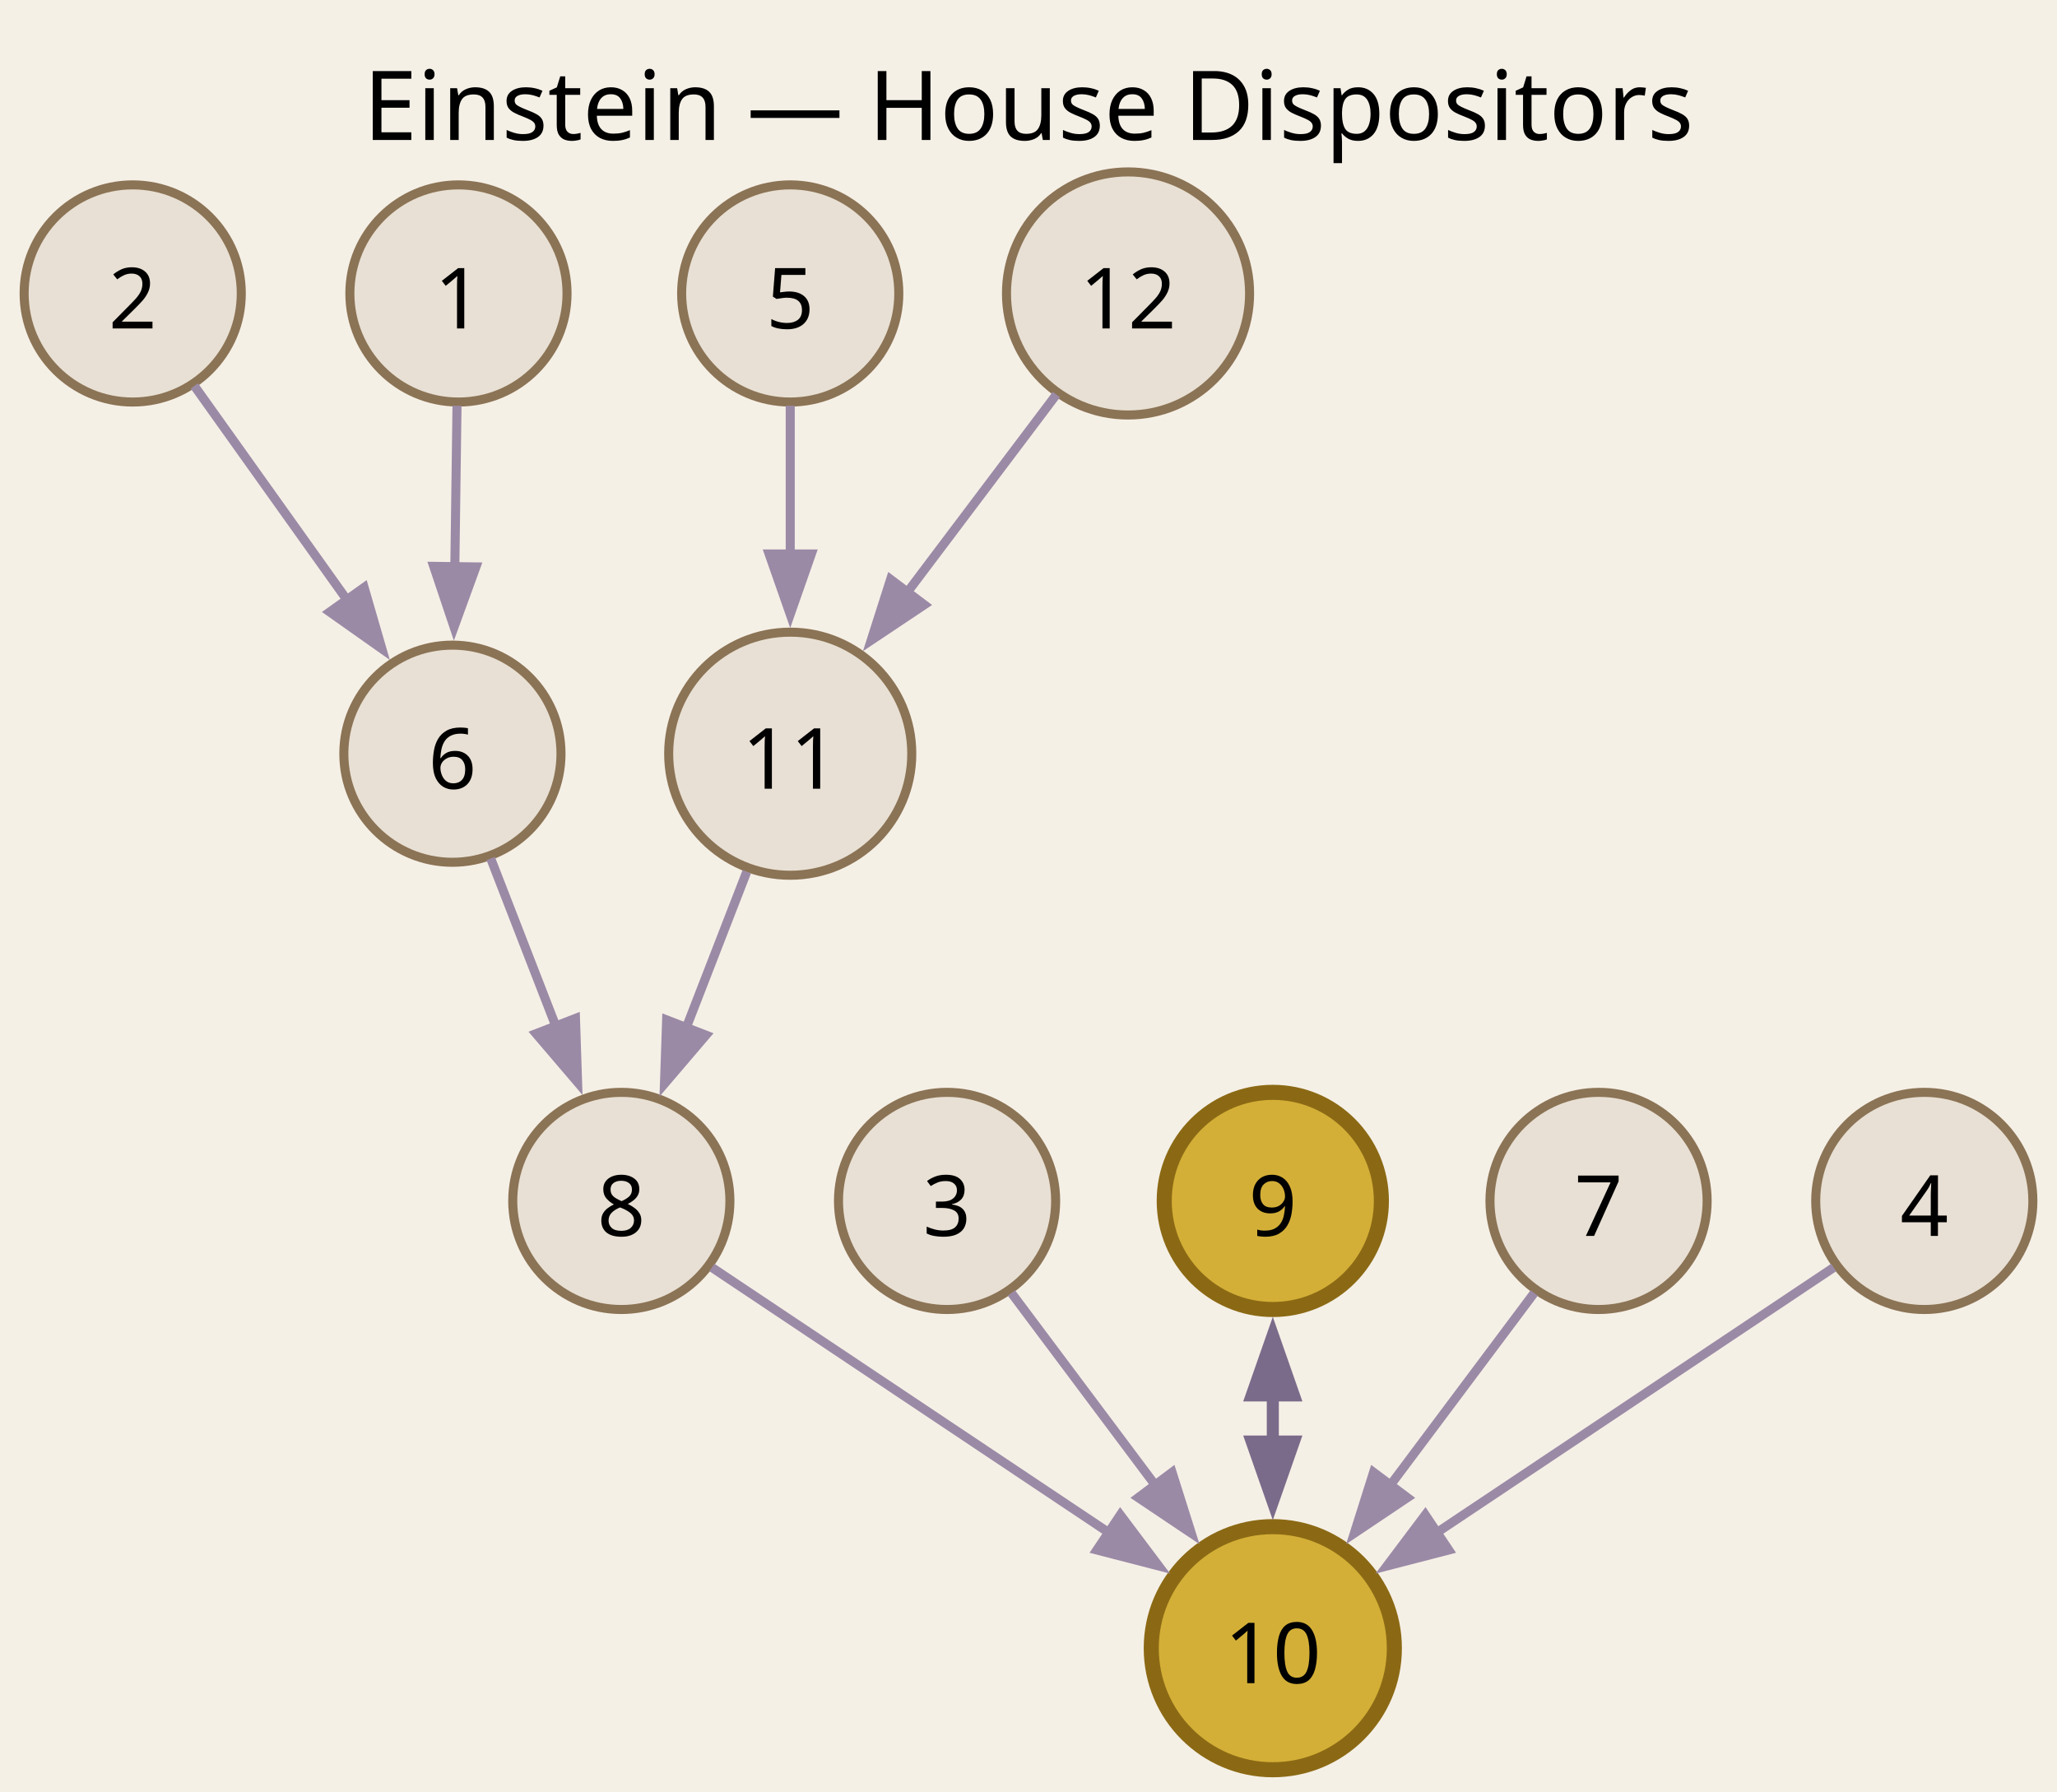
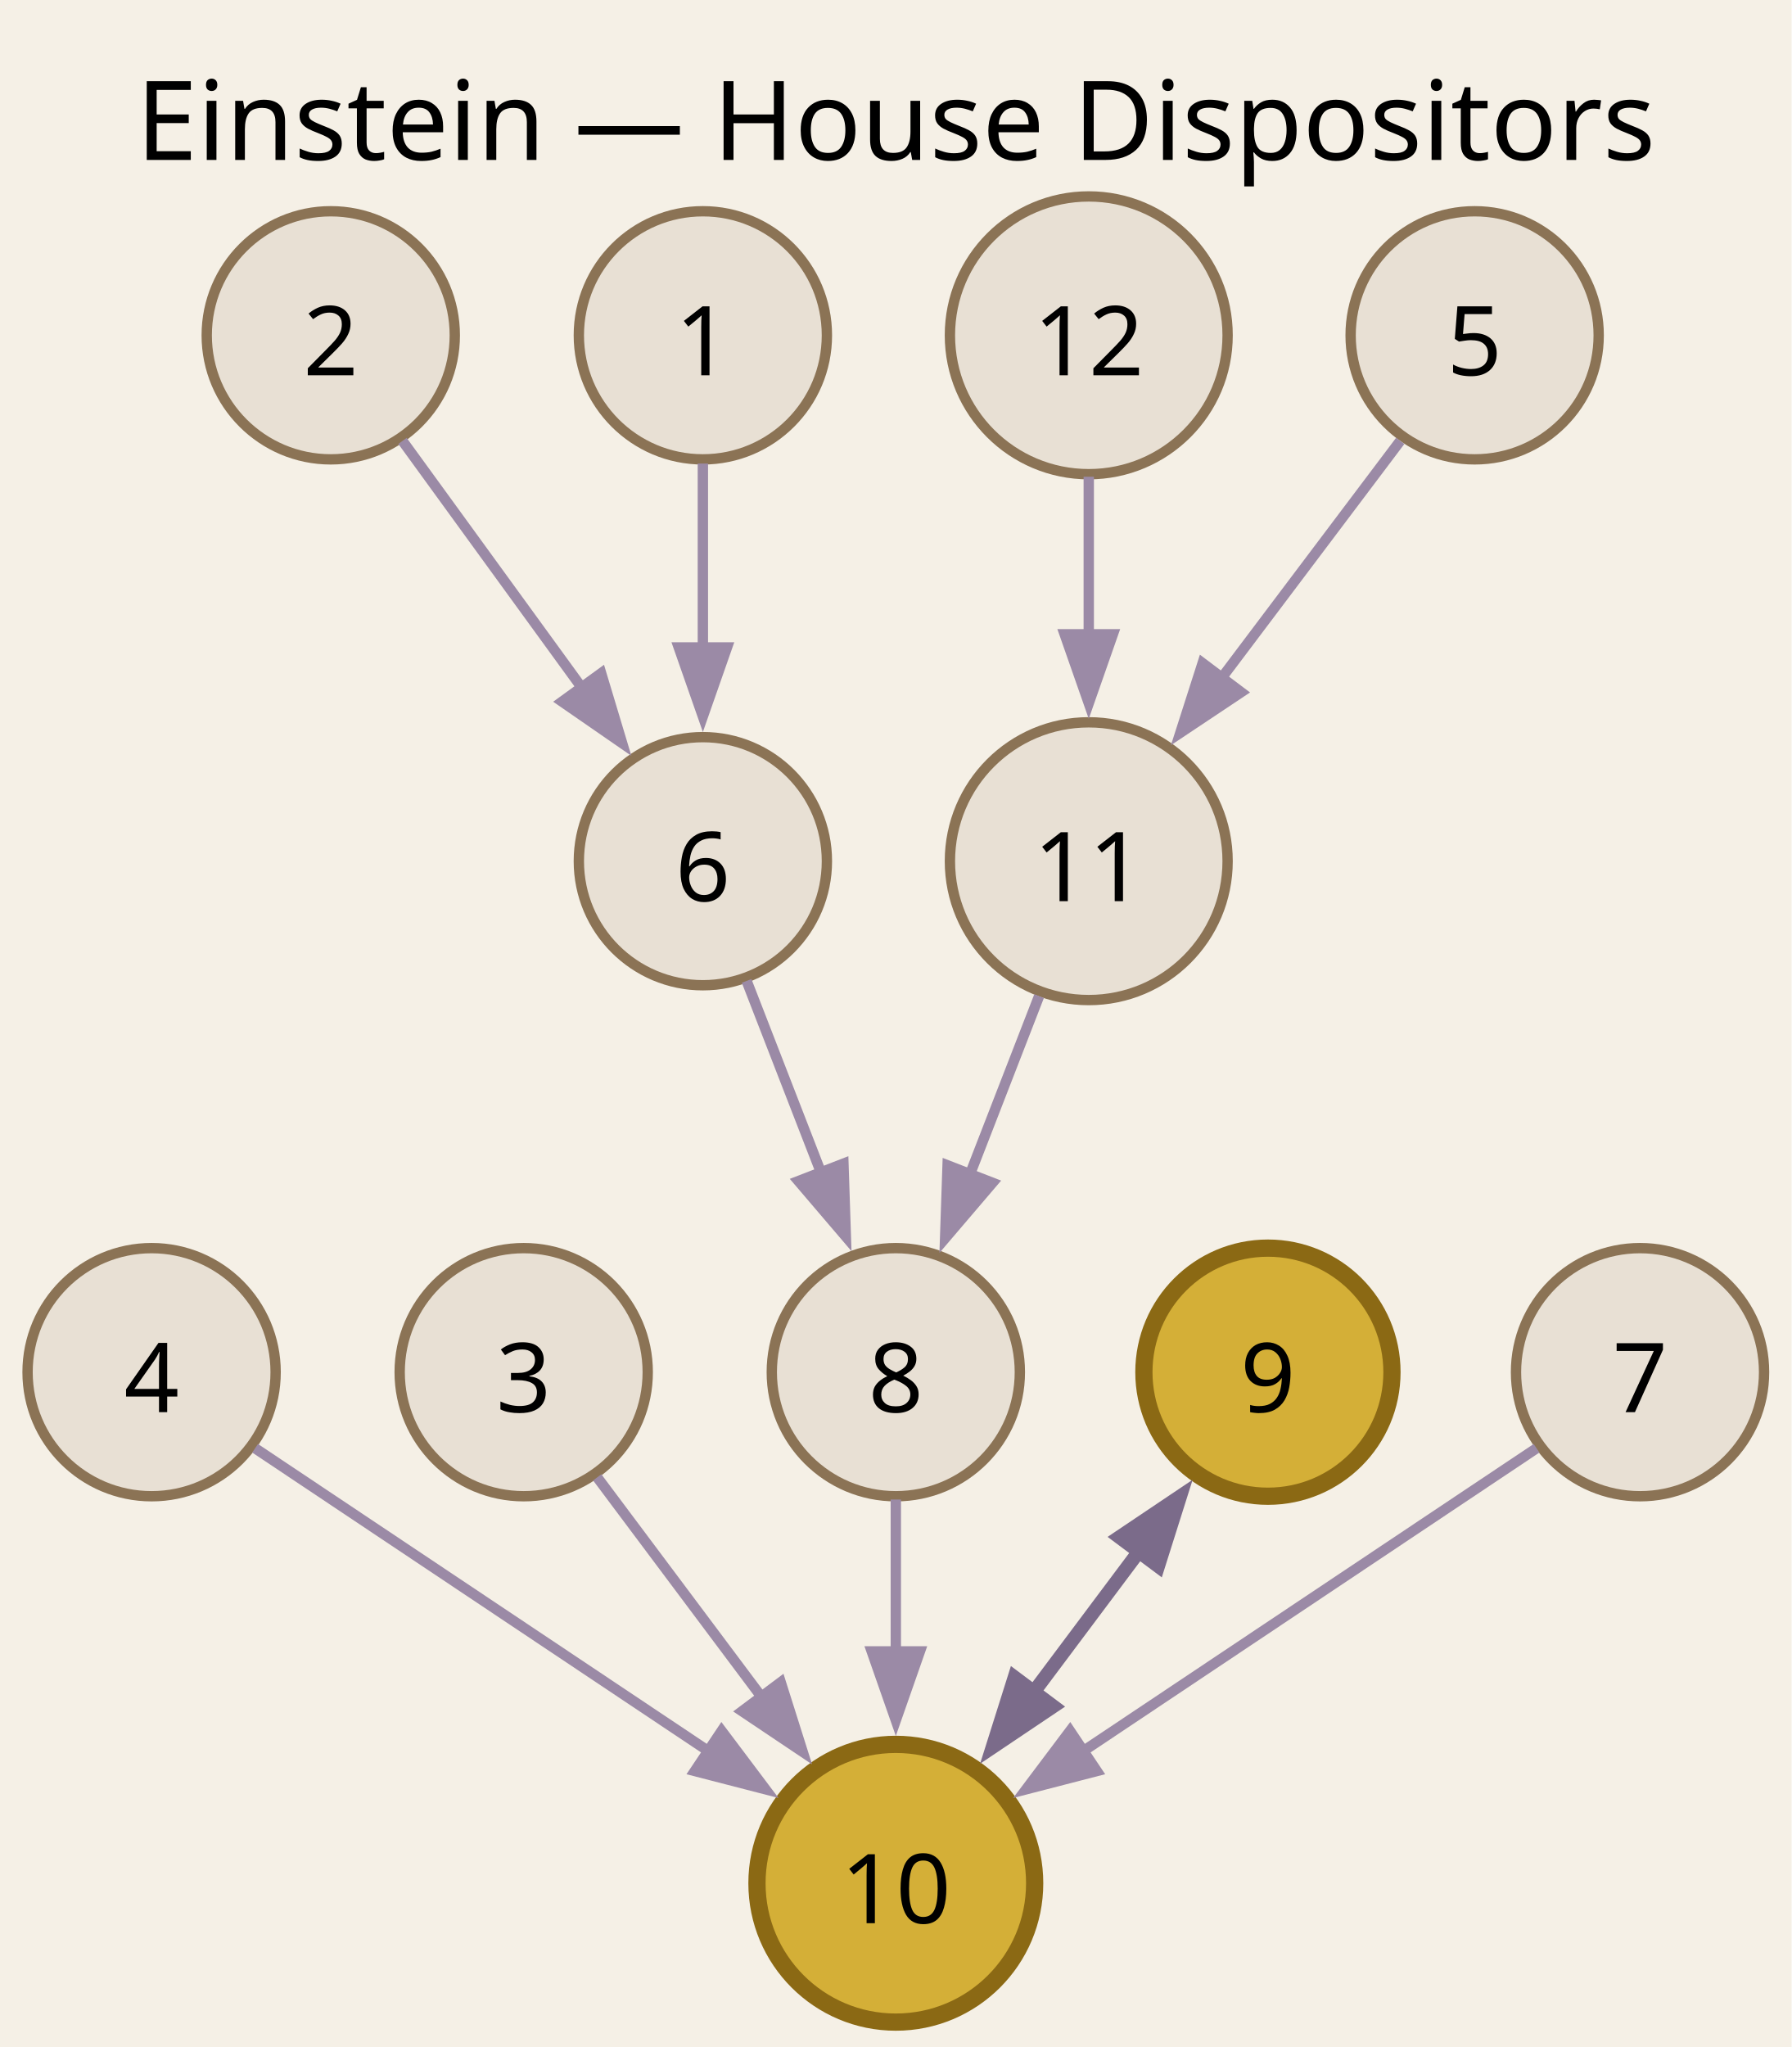
- <svg xmlns="http://www.w3.org/2000/svg" width="341pt" height="297pt" viewBox="0.00 0.00 341.00 297.00">
+ <svg xmlns="http://www.w3.org/2000/svg" width="260pt" height="297pt" viewBox="0.00 0.00 260.00 297.00">
  <g id="graph0" class="graph" transform="scale(1 1) rotate(0) translate(4 293.39)">
-     <polygon fill="#f5f0e6" stroke="none" points="-4,4 -4,-293.39 337,-293.39 337,4 -4,4" />
-     <text xml:space="preserve" text-anchor="middle" x="166.5" y="-270.19" font-family="Crimson Pro" font-size="16.00">Einstein — House Dispositors</text>
+     <polygon fill="#f5f0e6" stroke="none" points="-4,4 -4,-293.39 256,-293.39 256,4 -4,4" />
+     <text xml:space="preserve" text-anchor="middle" x="126" y="-270.19" font-family="Crimson Pro" font-size="16.00">Einstein — House Dispositors</text>
    <g id="node1" class="node">
-       <ellipse fill="#e8e0d4" stroke="#8b7355" stroke-width="1.5" cx="18" cy="-244.74" rx="18" ry="18" />
-       <text xml:space="preserve" text-anchor="middle" x="18" y="-238.94" font-family="Crimson Pro" font-size="14.00">2</text>
+       <ellipse fill="#d4af37" stroke="#8b6914" stroke-width="2.5" cx="126" cy="-20.15" rx="20.15" ry="20.15" />
+       <text xml:space="preserve" text-anchor="middle" x="126" y="-14.35" font-family="Crimson Pro" font-size="14.00">10</text>
    </g>
    <g id="node2" class="node">
-       <ellipse fill="#e8e0d4" stroke="#8b7355" stroke-width="1.5" cx="71" cy="-168.44" rx="18" ry="18" />
-       <text xml:space="preserve" text-anchor="middle" x="71" y="-162.64" font-family="Crimson Pro" font-size="14.00">6</text>
+       <ellipse fill="#e8e0d4" stroke="#8b7355" stroke-width="1.5" cx="18" cy="-94.3" rx="18" ry="18" />
+       <text xml:space="preserve" text-anchor="middle" x="18" y="-88.5" font-family="Crimson Pro" font-size="14.00">4</text>
+     </g>
+     <g id="edge4" class="edge">
+       <path fill="none" stroke="#9b8aa6" stroke-width="1.5" d="M33.02,-83.26C50,-71.92 77.98,-53.23 98.83,-39.3" />
+       <polygon fill="#9b8aa6" stroke="#9b8aa6" stroke-width="1.5" points="100.72,-42.25 107.09,-33.78 96.83,-36.43 100.72,-42.25" />
+     </g>
+     <g id="node3" class="node">
+       <ellipse fill="#e8e0d4" stroke="#8b7355" stroke-width="1.5" cx="72" cy="-94.3" rx="18" ry="18" />
+       <text xml:space="preserve" text-anchor="middle" x="72" y="-88.5" font-family="Crimson Pro" font-size="14.00">3</text>
+     </g>
+     <g id="edge3" class="edge">
+       <path fill="none" stroke="#9b8aa6" stroke-width="1.5" d="M82.67,-79.04C89.47,-69.95 98.49,-57.91 106.53,-47.16" />
+       <polygon fill="#9b8aa6" stroke="#9b8aa6" stroke-width="1.5" points="109.3,-49.31 112.49,-39.21 103.69,-45.11 109.3,-49.31" />
+     </g>
+     <g id="node4" class="node">
+       <ellipse fill="#e8e0d4" stroke="#8b7355" stroke-width="1.5" cx="98" cy="-168.44" rx="18" ry="18" />
+       <text xml:space="preserve" text-anchor="middle" x="98" y="-162.64" font-family="Crimson Pro" font-size="14.00">6</text>
+     </g>
+     <g id="node6" class="node">
+       <ellipse fill="#e8e0d4" stroke="#8b7355" stroke-width="1.5" cx="126" cy="-94.3" rx="18" ry="18" />
+       <text xml:space="preserve" text-anchor="middle" x="126" y="-88.5" font-family="Crimson Pro" font-size="14.00">8</text>
+     </g>
+     <g id="edge6" class="edge">
+       <path fill="none" stroke="#9b8aa6" stroke-width="1.5" d="M104.35,-151.07C107.55,-142.83 111.52,-132.61 115.18,-123.17" />
+       <polygon fill="#9b8aa6" stroke="#9b8aa6" stroke-width="1.5" points="118.4,-124.56 118.75,-113.97 111.87,-122.03 118.4,-124.56" />
+     </g>
+     <g id="node5" class="node">
+       <ellipse fill="#e8e0d4" stroke="#8b7355" stroke-width="1.5" cx="44" cy="-244.74" rx="18" ry="18" />
+       <text xml:space="preserve" text-anchor="middle" x="44" y="-238.94" font-family="Crimson Pro" font-size="14.00">2</text>
    </g>
    <g id="edge2" class="edge">
-       <path fill="none" stroke="#9b8aa6" stroke-width="1.5" d="M28.22,-229.42C35.43,-219.31 45.27,-205.51 53.69,-193.7" />
-       <polygon fill="#9b8aa6" stroke="#9b8aa6" stroke-width="1.5" points="56.36,-196 59.31,-185.83 50.66,-191.94 56.36,-196" />
+       <path fill="none" stroke="#9b8aa6" stroke-width="1.5" d="M54.41,-229.42C61.81,-219.24 71.91,-205.33 80.53,-193.48" />
+       <polygon fill="#9b8aa6" stroke="#9b8aa6" stroke-width="1.5" points="83.24,-195.71 86.29,-185.56 77.57,-191.59 83.24,-195.71" />
+     </g>
+     <g id="edge8" class="edge">
+       <path fill="none" stroke="#9b8aa6" stroke-width="1.5" d="M126,-75.83C126,-69.12 126,-61.24 126,-53.57" />
+       <polygon fill="#9b8aa6" stroke="#9b8aa6" stroke-width="1.5" points="129.5,-53.79 126,-43.79 122.5,-53.79 129.5,-53.79" />
+     </g>
+     <g id="node7" class="node">
+       <ellipse fill="#e8e0d4" stroke="#8b7355" stroke-width="1.5" cx="154" cy="-168.44" rx="20.15" ry="20.15" />
+       <text xml:space="preserve" text-anchor="middle" x="154" y="-162.64" font-family="Crimson Pro" font-size="14.00">11</text>
+     </g>
+     <g id="edge10" class="edge">
+       <path fill="none" stroke="#9b8aa6" stroke-width="1.5" d="M146.79,-148.86C143.71,-140.94 140.06,-131.53 136.69,-122.83" />
+       <polygon fill="#9b8aa6" stroke="#9b8aa6" stroke-width="1.5" points="140.03,-121.78 133.15,-113.72 133.51,-124.31 140.03,-121.78" />
    </g>
    <g id="node8" class="node">
-       <ellipse fill="#e8e0d4" stroke="#8b7355" stroke-width="1.5" cx="99" cy="-94.3" rx="18" ry="18" />
-       <text xml:space="preserve" text-anchor="middle" x="99" y="-88.5" font-family="Crimson Pro" font-size="14.00">8</text>
+       <ellipse fill="#e8e0d4" stroke="#8b7355" stroke-width="1.5" cx="154" cy="-244.74" rx="20.15" ry="20.15" />
+       <text xml:space="preserve" text-anchor="middle" x="154" y="-238.94" font-family="Crimson Pro" font-size="14.00">12</text>
    </g>
-     <g id="edge6" class="edge">
-       <path fill="none" stroke="#9b8aa6" stroke-width="1.5" d="M77.35,-151.07C80.55,-142.83 84.52,-132.61 88.18,-123.17" />
-       <polygon fill="#9b8aa6" stroke="#9b8aa6" stroke-width="1.5" points="91.4,-124.56 91.75,-113.97 84.87,-122.03 91.4,-124.56" />
+     <g id="edge11" class="edge">
+       <path fill="none" stroke="#9b8aa6" stroke-width="1.5" d="M154,-224.22C154,-217.2 154,-209.07 154,-201.27" />
+       <polygon fill="#9b8aa6" stroke="#9b8aa6" stroke-width="1.5" points="157.5,-201.36 154,-191.36 150.5,-201.36 157.5,-201.36" />
    </g>
-     <g id="node3" class="node">
-       <ellipse fill="#e8e0d4" stroke="#8b7355" stroke-width="1.5" cx="127" cy="-244.74" rx="18" ry="18" />
-       <text xml:space="preserve" text-anchor="middle" x="127" y="-238.94" font-family="Crimson Pro" font-size="14.00">5</text>
+     <g id="node9" class="node">
+       <ellipse fill="#e8e0d4" stroke="#8b7355" stroke-width="1.5" cx="98" cy="-244.74" rx="18" ry="18" />
+       <text xml:space="preserve" text-anchor="middle" x="98" y="-238.94" font-family="Crimson Pro" font-size="14.00">1</text>
+     </g>
+     <g id="edge1" class="edge">
+       <path fill="none" stroke="#9b8aa6" stroke-width="1.5" d="M98,-226.13C98,-218.14 98,-208.46 98,-199.38" />
+       <polygon fill="#9b8aa6" stroke="#9b8aa6" stroke-width="1.5" points="101.5,-199.45 98,-189.45 94.5,-199.45 101.5,-199.45" />
+     </g>
+     <g id="node10" class="node">
+       <ellipse fill="#e8e0d4" stroke="#8b7355" stroke-width="1.5" cx="210" cy="-244.74" rx="18" ry="18" />
+       <text xml:space="preserve" text-anchor="middle" x="210" y="-238.94" font-family="Crimson Pro" font-size="14.00">5</text>
+     </g>
+     <g id="edge5" class="edge">
+       <path fill="none" stroke="#9b8aa6" stroke-width="1.5" d="M199.2,-229.42C191.83,-219.63 181.85,-206.4 173.15,-194.85" />
+       <polygon fill="#9b8aa6" stroke="#9b8aa6" stroke-width="1.5" points="176.11,-192.96 167.29,-187.08 170.52,-197.17 176.11,-192.96" />
    </g>
    <g id="node11" class="node">
-       <ellipse fill="#e8e0d4" stroke="#8b7355" stroke-width="1.5" cx="127" cy="-168.44" rx="20.15" ry="20.15" />
-       <text xml:space="preserve" text-anchor="middle" x="127" y="-162.64" font-family="Crimson Pro" font-size="14.00">11</text>
-     </g>
-     <g id="edge5" class="edge">
-       <path fill="none" stroke="#9b8aa6" stroke-width="1.5" d="M127,-226.13C127,-218.7 127,-209.8 127,-201.28" />
-       <polygon fill="#9b8aa6" stroke="#9b8aa6" stroke-width="1.5" points="130.5,-201.55 127,-191.55 123.5,-201.55 130.5,-201.55" />
-     </g>
-     <g id="node4" class="node">
-       <ellipse fill="#e8e0d4" stroke="#8b7355" stroke-width="1.5" cx="153" cy="-94.3" rx="18" ry="18" />
-       <text xml:space="preserve" text-anchor="middle" x="153" y="-88.5" font-family="Crimson Pro" font-size="14.00">3</text>
-     </g>
-     <g id="node10" class="node">
-       <ellipse fill="#d4af37" stroke="#8b6914" stroke-width="2.5" cx="207" cy="-20.15" rx="20.15" ry="20.15" />
-       <text xml:space="preserve" text-anchor="middle" x="207" y="-14.35" font-family="Crimson Pro" font-size="14.00">10</text>
-     </g>
-     <g id="edge3" class="edge">
-       <path fill="none" stroke="#9b8aa6" stroke-width="1.5" d="M163.67,-79.04C170.47,-69.95 179.49,-57.91 187.53,-47.16" />
-       <polygon fill="#9b8aa6" stroke="#9b8aa6" stroke-width="1.5" points="190.3,-49.31 193.49,-39.21 184.69,-45.11 190.3,-49.31" />
-     </g>
-     <g id="node5" class="node">
-       <ellipse fill="#d4af37" stroke="#8b6914" stroke-width="2.5" cx="207" cy="-94.3" rx="18" ry="18" />
-       <text xml:space="preserve" text-anchor="middle" x="207" y="-88.5" font-family="Crimson Pro" font-size="14.00">9</text>
+       <ellipse fill="#d4af37" stroke="#8b6914" stroke-width="2.5" cx="180" cy="-94.3" rx="18" ry="18" />
+       <text xml:space="preserve" text-anchor="middle" x="180" y="-88.5" font-family="Crimson Pro" font-size="14.00">9</text>
    </g>
    <g id="edge9" class="edge">
-       <path fill="none" stroke="#7b6b8a" stroke-width="2" d="M207,-62.16C207,-59.52 207,-56.85 207,-54.2" />
-       <polygon fill="#7b6b8a" stroke="#7b6b8a" stroke-width="2" points="203.5,-62.06 207,-72.06 210.5,-62.06 203.5,-62.06" />
-       <polygon fill="#7b6b8a" stroke="#7b6b8a" stroke-width="2" points="210.5,-54.41 207,-44.41 203.5,-54.41 210.5,-54.41" />
+       <path fill="none" stroke="#7b6b8a" stroke-width="2" d="M161.3,-68.31C156.29,-61.61 150.85,-54.35 145.78,-47.58" />
+       <polygon fill="#7b6b8a" stroke="#7b6b8a" stroke-width="2" points="158.46,-70.36 167.26,-76.27 164.07,-66.17 158.46,-70.36" />
+       <polygon fill="#7b6b8a" stroke="#7b6b8a" stroke-width="2" points="148.84,-45.82 140.04,-39.91 143.23,-50.02 148.84,-45.82" />
    </g>
-     <g id="node6" class="node">
-       <ellipse fill="#e8e0d4" stroke="#8b7355" stroke-width="1.5" cx="72" cy="-244.74" rx="18" ry="18" />
-       <text xml:space="preserve" text-anchor="middle" x="72" y="-238.94" font-family="Crimson Pro" font-size="14.00">1</text>
-     </g>
-     <g id="edge1" class="edge">
-       <path fill="none" stroke="#9b8aa6" stroke-width="1.5" d="M71.76,-226.13C71.66,-218.14 71.53,-208.46 71.4,-199.38" />
-       <polygon fill="#9b8aa6" stroke="#9b8aa6" stroke-width="1.5" points="74.9,-199.41 71.27,-189.45 67.9,-199.5 74.9,-199.41" />
-     </g>
-     <g id="node7" class="node">
-       <ellipse fill="#e8e0d4" stroke="#8b7355" stroke-width="1.5" cx="261" cy="-94.3" rx="18" ry="18" />
-       <text xml:space="preserve" text-anchor="middle" x="261" y="-88.5" font-family="Crimson Pro" font-size="14.00">7</text>
+     <g id="node12" class="node">
+       <ellipse fill="#e8e0d4" stroke="#8b7355" stroke-width="1.5" cx="234" cy="-94.3" rx="18" ry="18" />
+       <text xml:space="preserve" text-anchor="middle" x="234" y="-88.5" font-family="Crimson Pro" font-size="14.00">7</text>
    </g>
    <g id="edge7" class="edge">
-       <path fill="none" stroke="#9b8aa6" stroke-width="1.5" d="M250.33,-79.04C243.53,-69.95 234.51,-57.91 226.47,-47.16" />
-       <polygon fill="#9b8aa6" stroke="#9b8aa6" stroke-width="1.5" points="229.31,-45.11 220.51,-39.21 223.7,-49.31 229.31,-45.11" />
-     </g>
-     <g id="edge8" class="edge">
-       <path fill="none" stroke="#9b8aa6" stroke-width="1.5" d="M114.02,-83.26C131,-71.92 158.98,-53.23 179.83,-39.3" />
-       <polygon fill="#9b8aa6" stroke="#9b8aa6" stroke-width="1.5" points="181.72,-42.25 188.09,-33.78 177.83,-36.43 181.72,-42.25" />
-     </g>
-     <g id="node9" class="node">
-       <ellipse fill="#e8e0d4" stroke="#8b7355" stroke-width="1.5" cx="183" cy="-244.74" rx="20.15" ry="20.15" />
-       <text xml:space="preserve" text-anchor="middle" x="183" y="-238.94" font-family="Crimson Pro" font-size="14.00">12</text>
-     </g>
-     <g id="edge11" class="edge">
-       <path fill="none" stroke="#9b8aa6" stroke-width="1.5" d="M171.12,-227.98C163.9,-218.4 154.5,-205.92 146.23,-194.96" />
-       <polygon fill="#9b8aa6" stroke="#9b8aa6" stroke-width="1.5" points="149.23,-193.13 140.42,-187.25 143.64,-197.34 149.23,-193.13" />
-     </g>
-     <g id="edge10" class="edge">
-       <path fill="none" stroke="#9b8aa6" stroke-width="1.5" d="M119.79,-148.86C116.71,-140.94 113.06,-131.53 109.69,-122.83" />
-       <polygon fill="#9b8aa6" stroke="#9b8aa6" stroke-width="1.5" points="113.03,-121.78 106.15,-113.72 106.51,-124.31 113.03,-121.78" />
-     </g>
-     <g id="node12" class="node">
-       <ellipse fill="#e8e0d4" stroke="#8b7355" stroke-width="1.5" cx="315" cy="-94.3" rx="18" ry="18" />
-       <text xml:space="preserve" text-anchor="middle" x="315" y="-88.5" font-family="Crimson Pro" font-size="14.00">4</text>
-     </g>
-     <g id="edge4" class="edge">
-       <path fill="none" stroke="#9b8aa6" stroke-width="1.5" d="M299.98,-83.26C283,-71.92 255.02,-53.23 234.17,-39.3" />
-       <polygon fill="#9b8aa6" stroke="#9b8aa6" stroke-width="1.5" points="236.17,-36.43 225.91,-33.78 232.28,-42.25 236.17,-36.43" />
+       <path fill="none" stroke="#9b8aa6" stroke-width="1.5" d="M218.98,-83.26C202,-71.92 174.02,-53.23 153.17,-39.3" />
+       <polygon fill="#9b8aa6" stroke="#9b8aa6" stroke-width="1.5" points="155.17,-36.43 144.91,-33.78 151.28,-42.25 155.17,-36.43" />
    </g>
  </g>
</svg>
